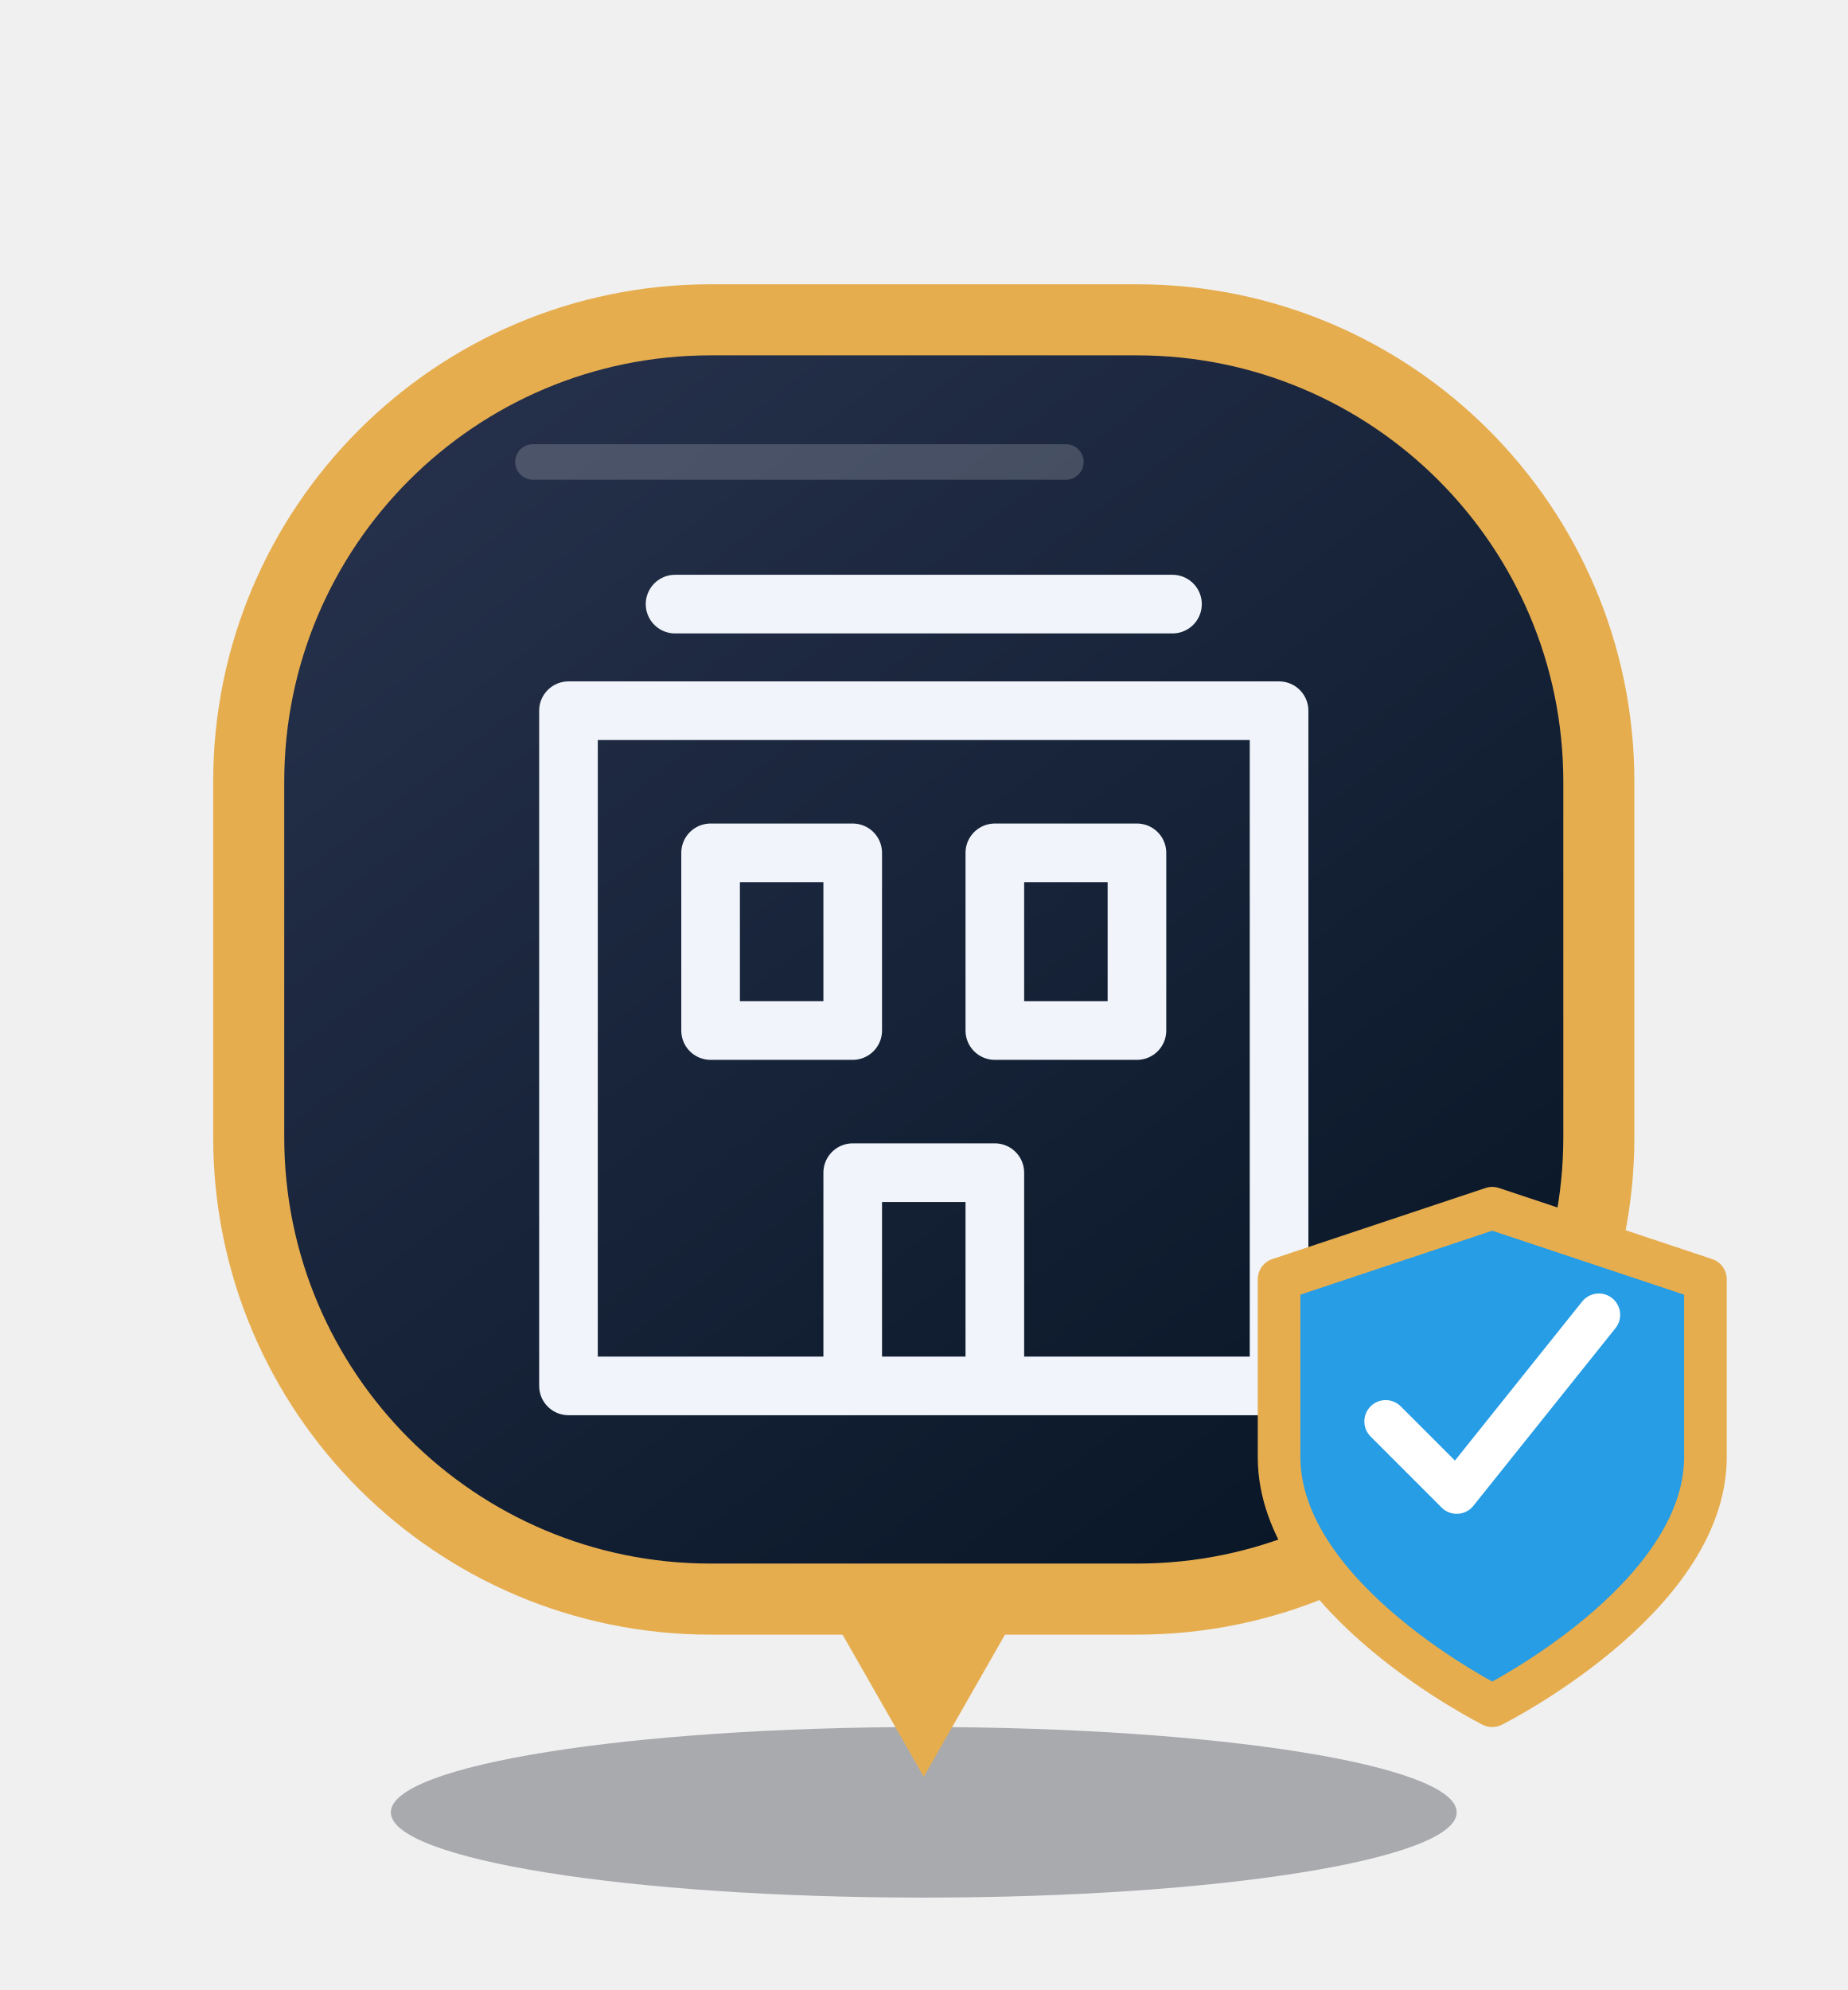
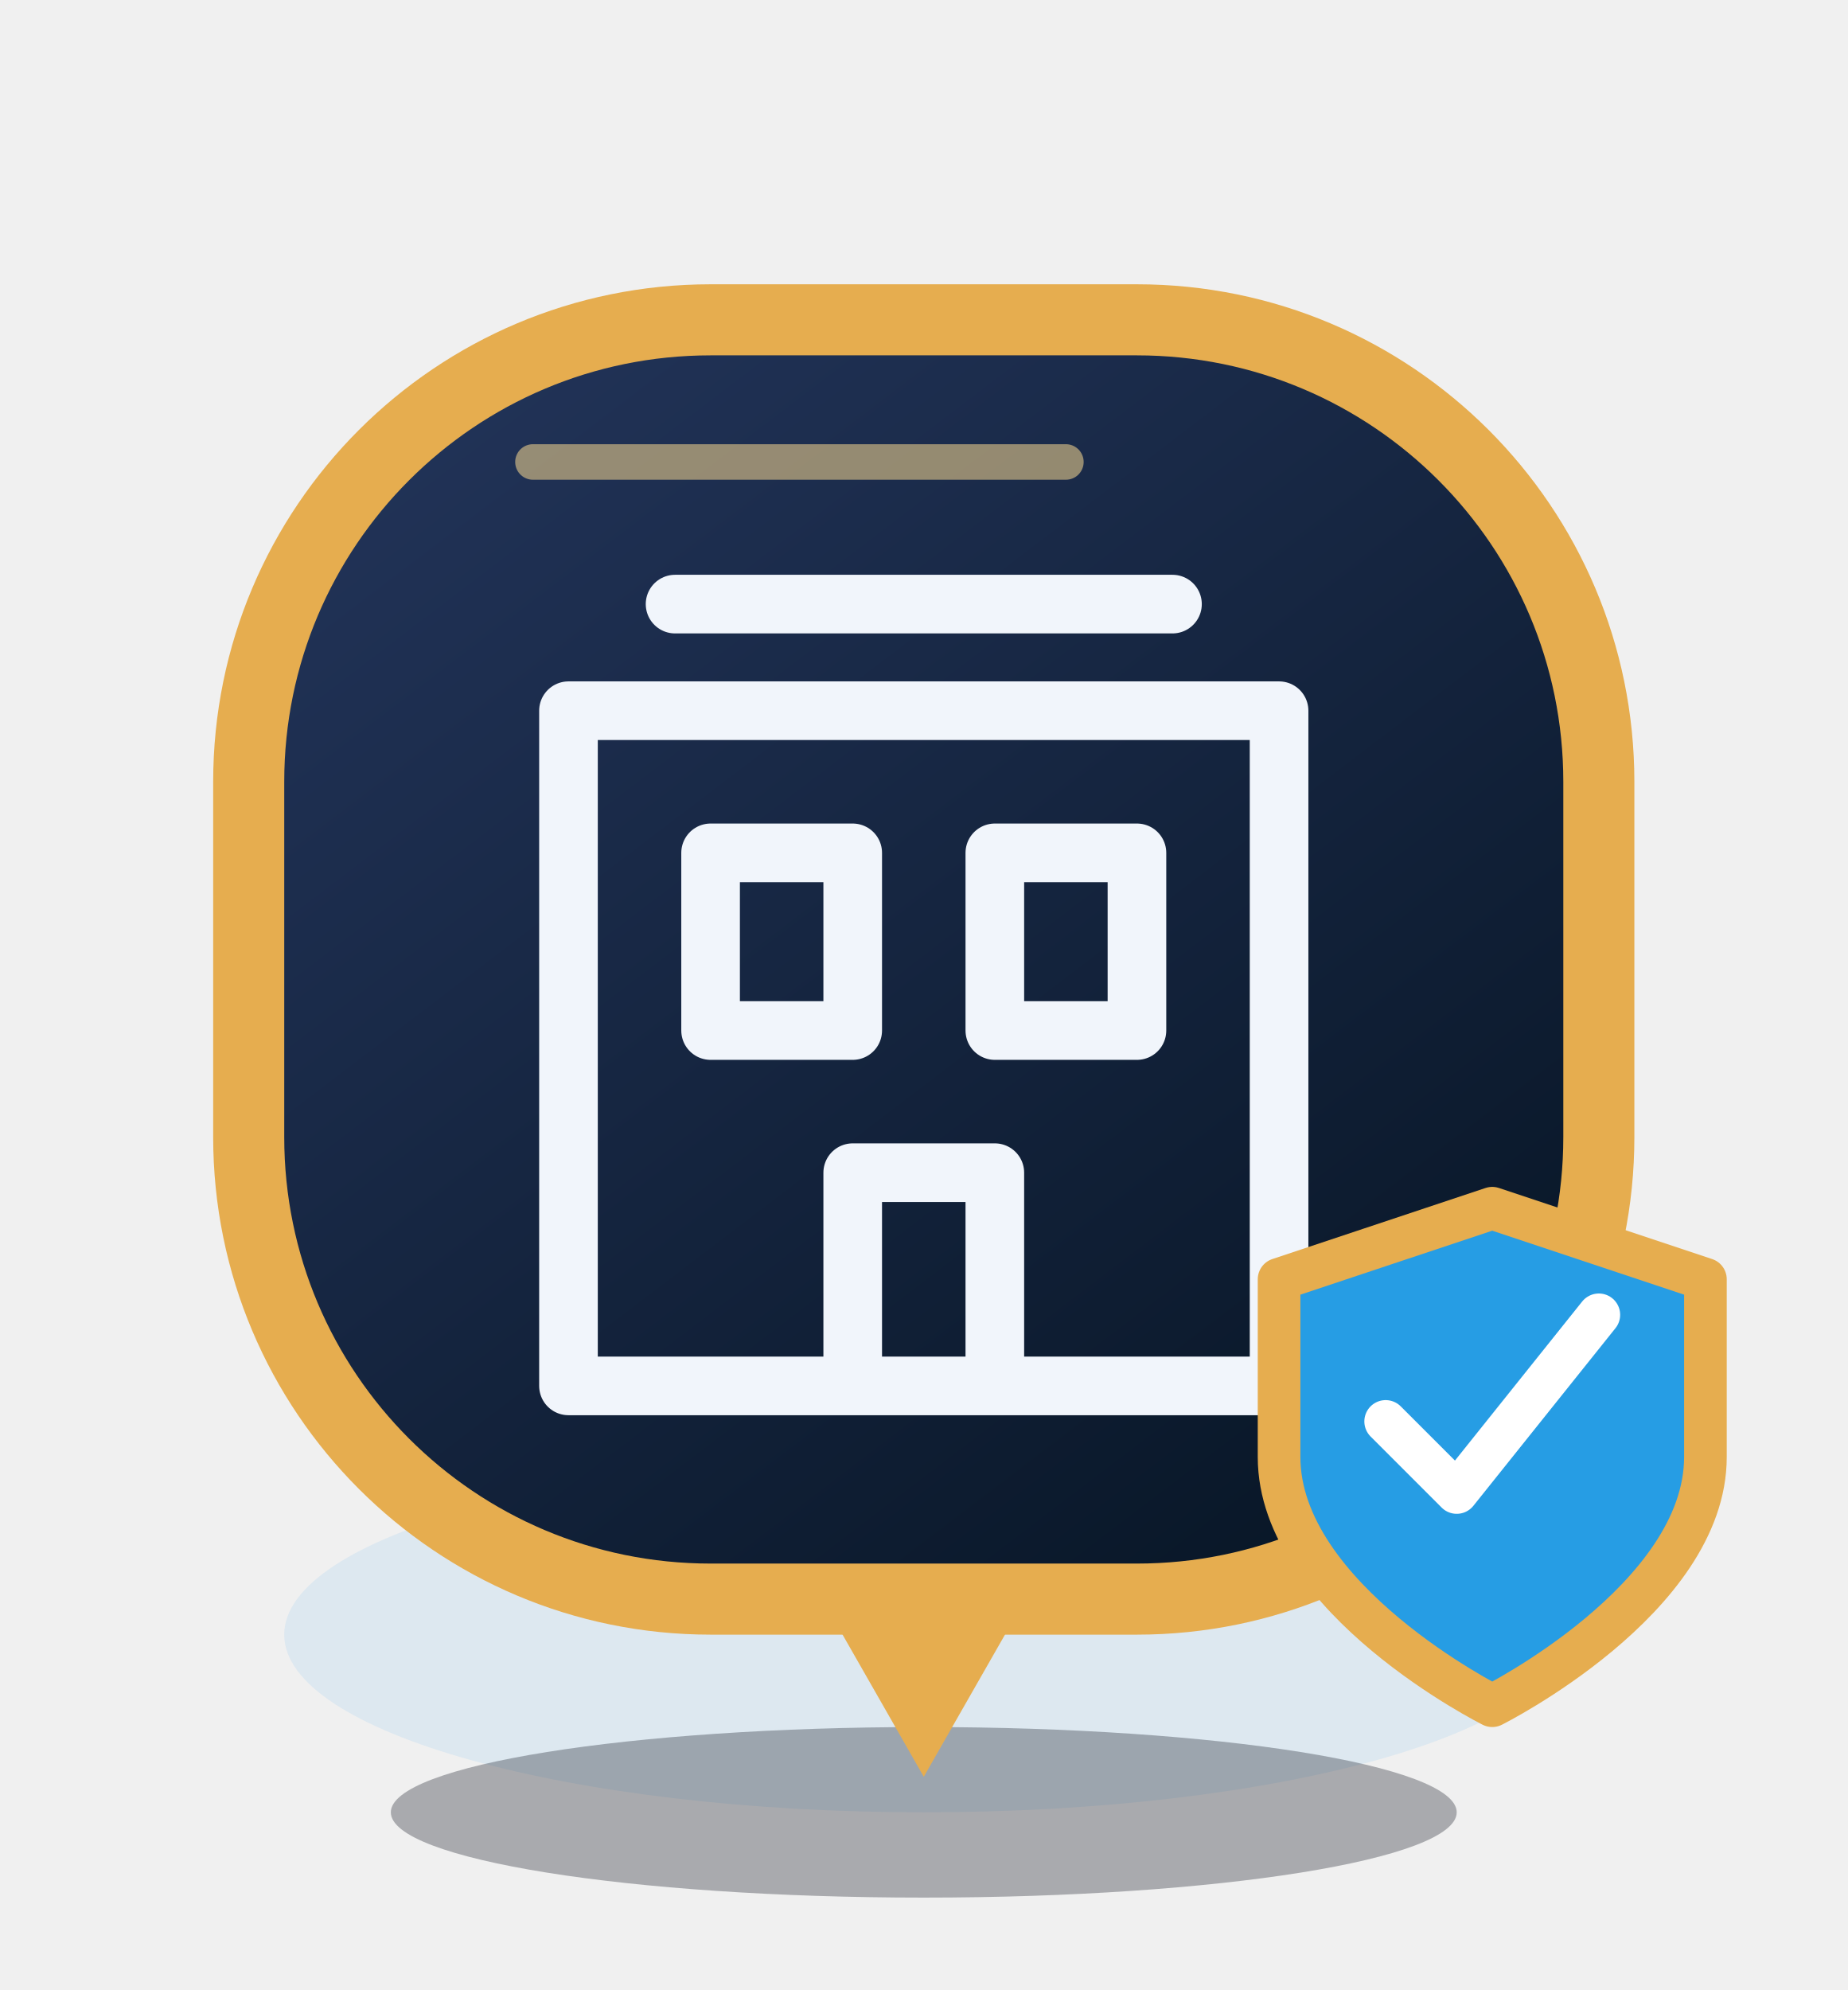
<svg xmlns="http://www.w3.org/2000/svg" width="156" height="168" viewBox="0 0 52 56">
  <defs>
    <linearGradient id="bg" x2=".8" y2="1">
-       <stop stop-color="#29334F" />
+       <stop stop-color="#24365D" />
      <stop offset="1" stop-color="#081626" />
    </linearGradient>
  </defs>
+   <ellipse cx="26" cy="46" rx="18" ry="5" fill="#4FA8EC" opacity=".12" />
  <ellipse cx="26" cy="51" rx="15" ry="2.4" fill="#020814" opacity=".3" />
  <path d="m22 43 4 7 4-7" fill="#E6AD4F" />
  <rect x="7" y="9" width="38" height="36" rx="13" fill="url(#bg)" stroke="#E6AD4F" stroke-width="2" />
-   <path d="M15 13h15" stroke="white" opacity=".18" stroke-linecap="round" />
+   <path d="M15 13h15" stroke="#E6CA8B" opacity=".6" stroke-linecap="round" />
  <g fill="none" stroke="#F1F5FB" stroke-width="1.65" stroke-linecap="round" stroke-linejoin="round">
    <path d="M16 20h20v19H16zM20 24h4v5h-4zm8 0h4v5h-4zm-4 15v-6h4v6M19 17h14" />
  </g>
  <g fill="none" stroke="#F1F5FB" stroke-width="1.2" stroke-linecap="round" stroke-linejoin="round">
    <path d="M42 34l6 2v5c0 4-6 7-6 7s-6-3-6-7v-5z" fill="#269DE4" stroke="#E6AD4F" />
    <path d="m39 40 2 2 4-5" stroke="white" />
  </g>
</svg>
